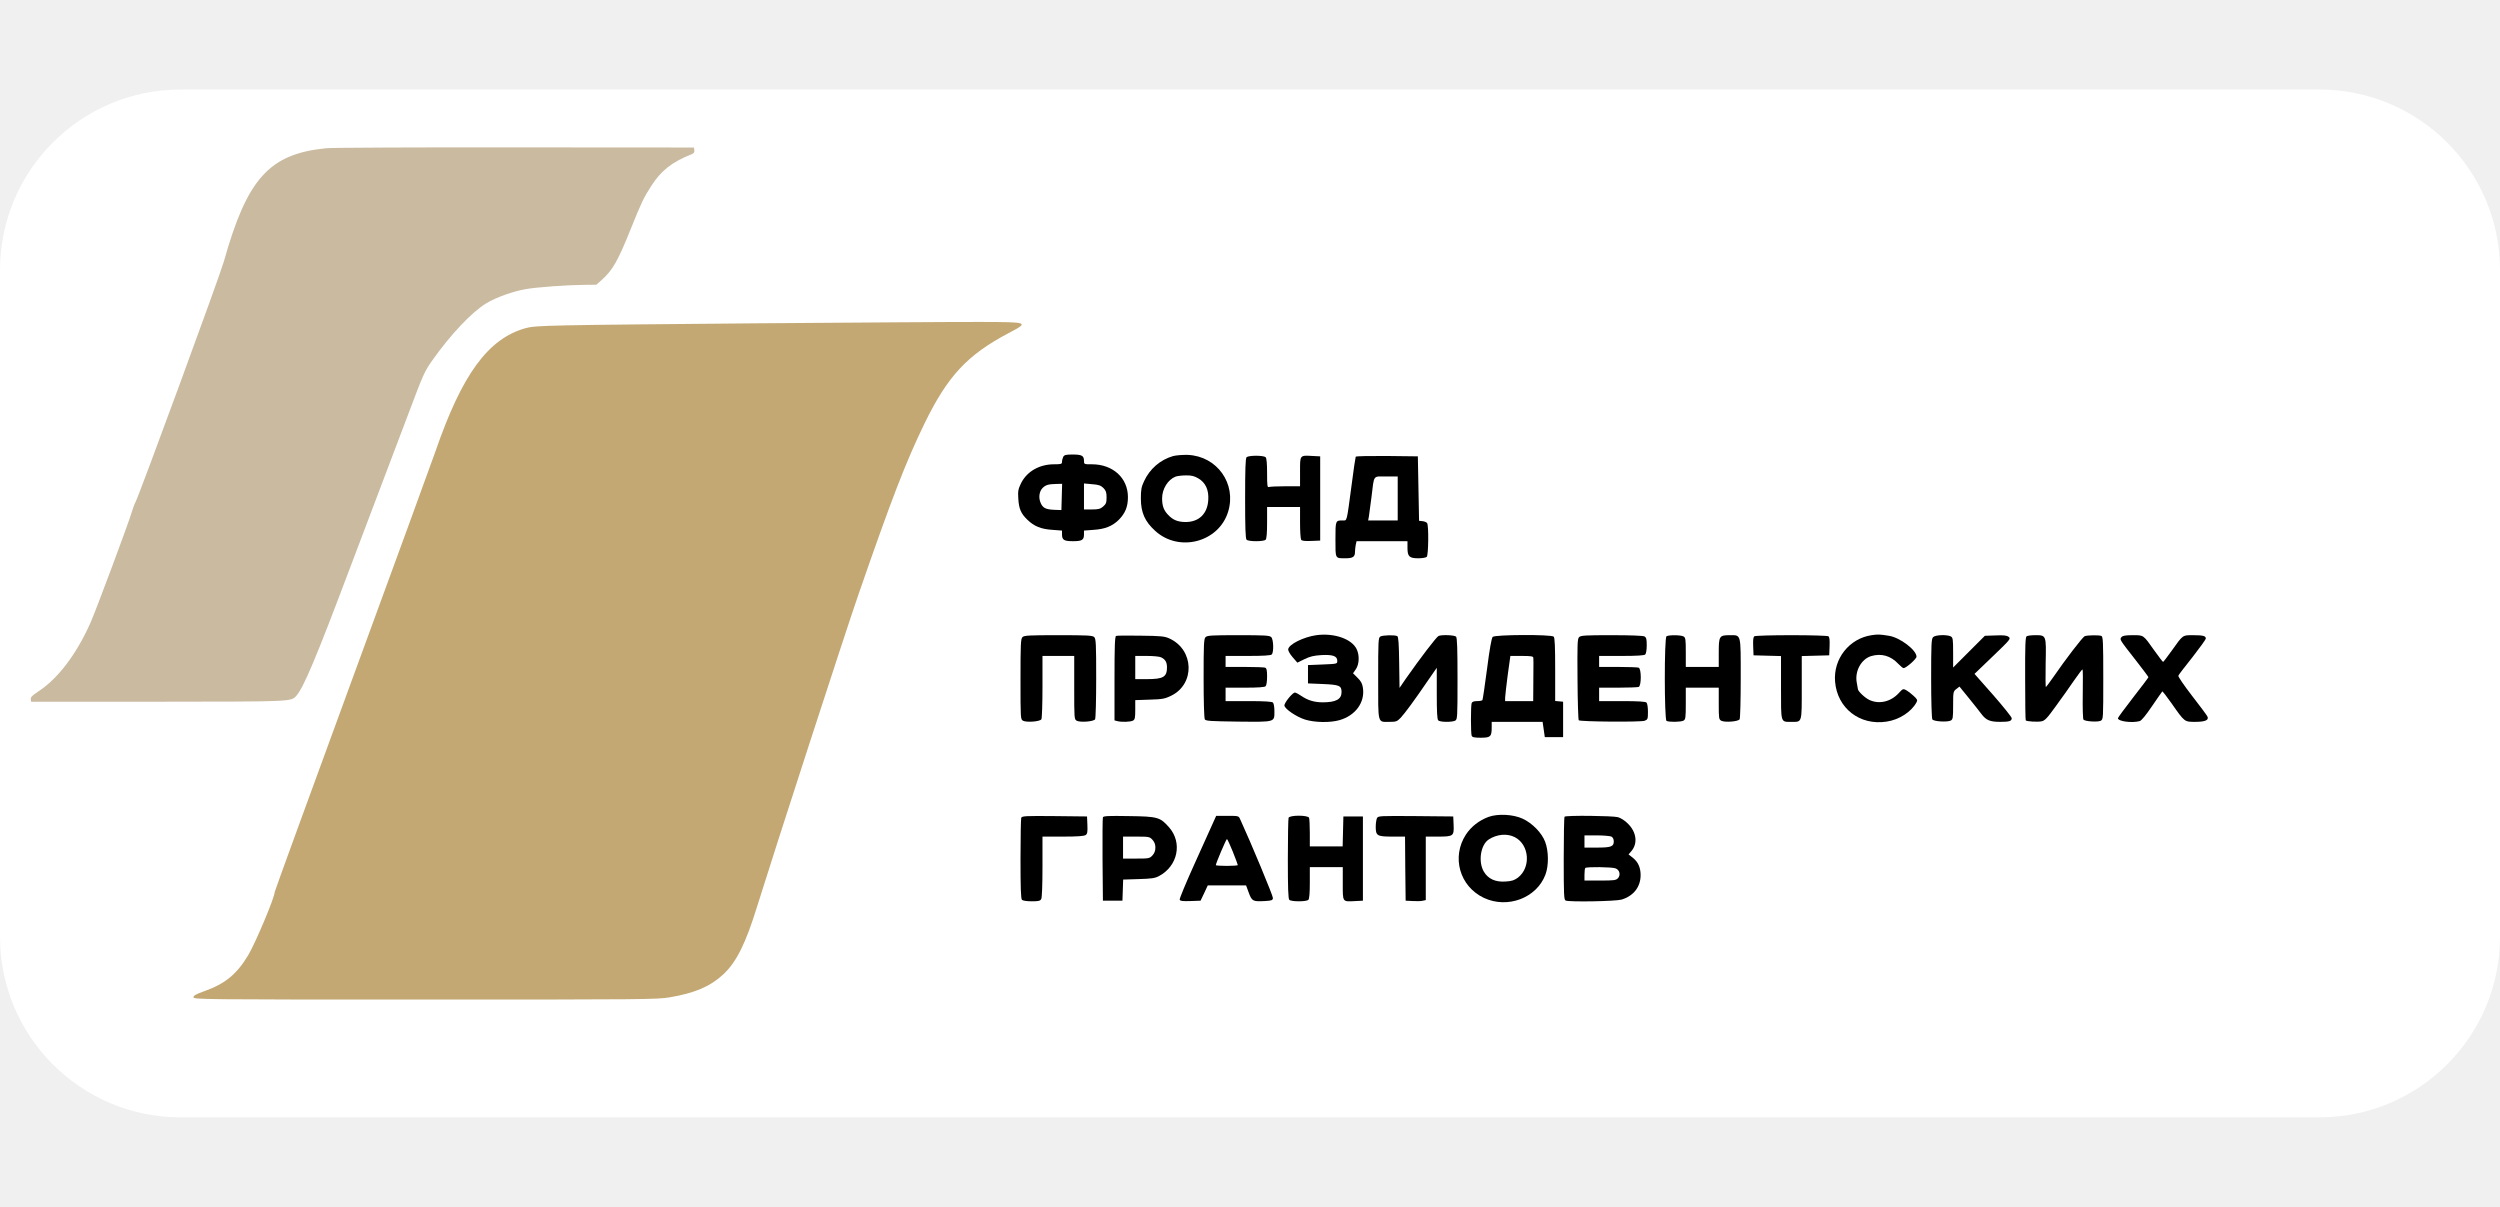
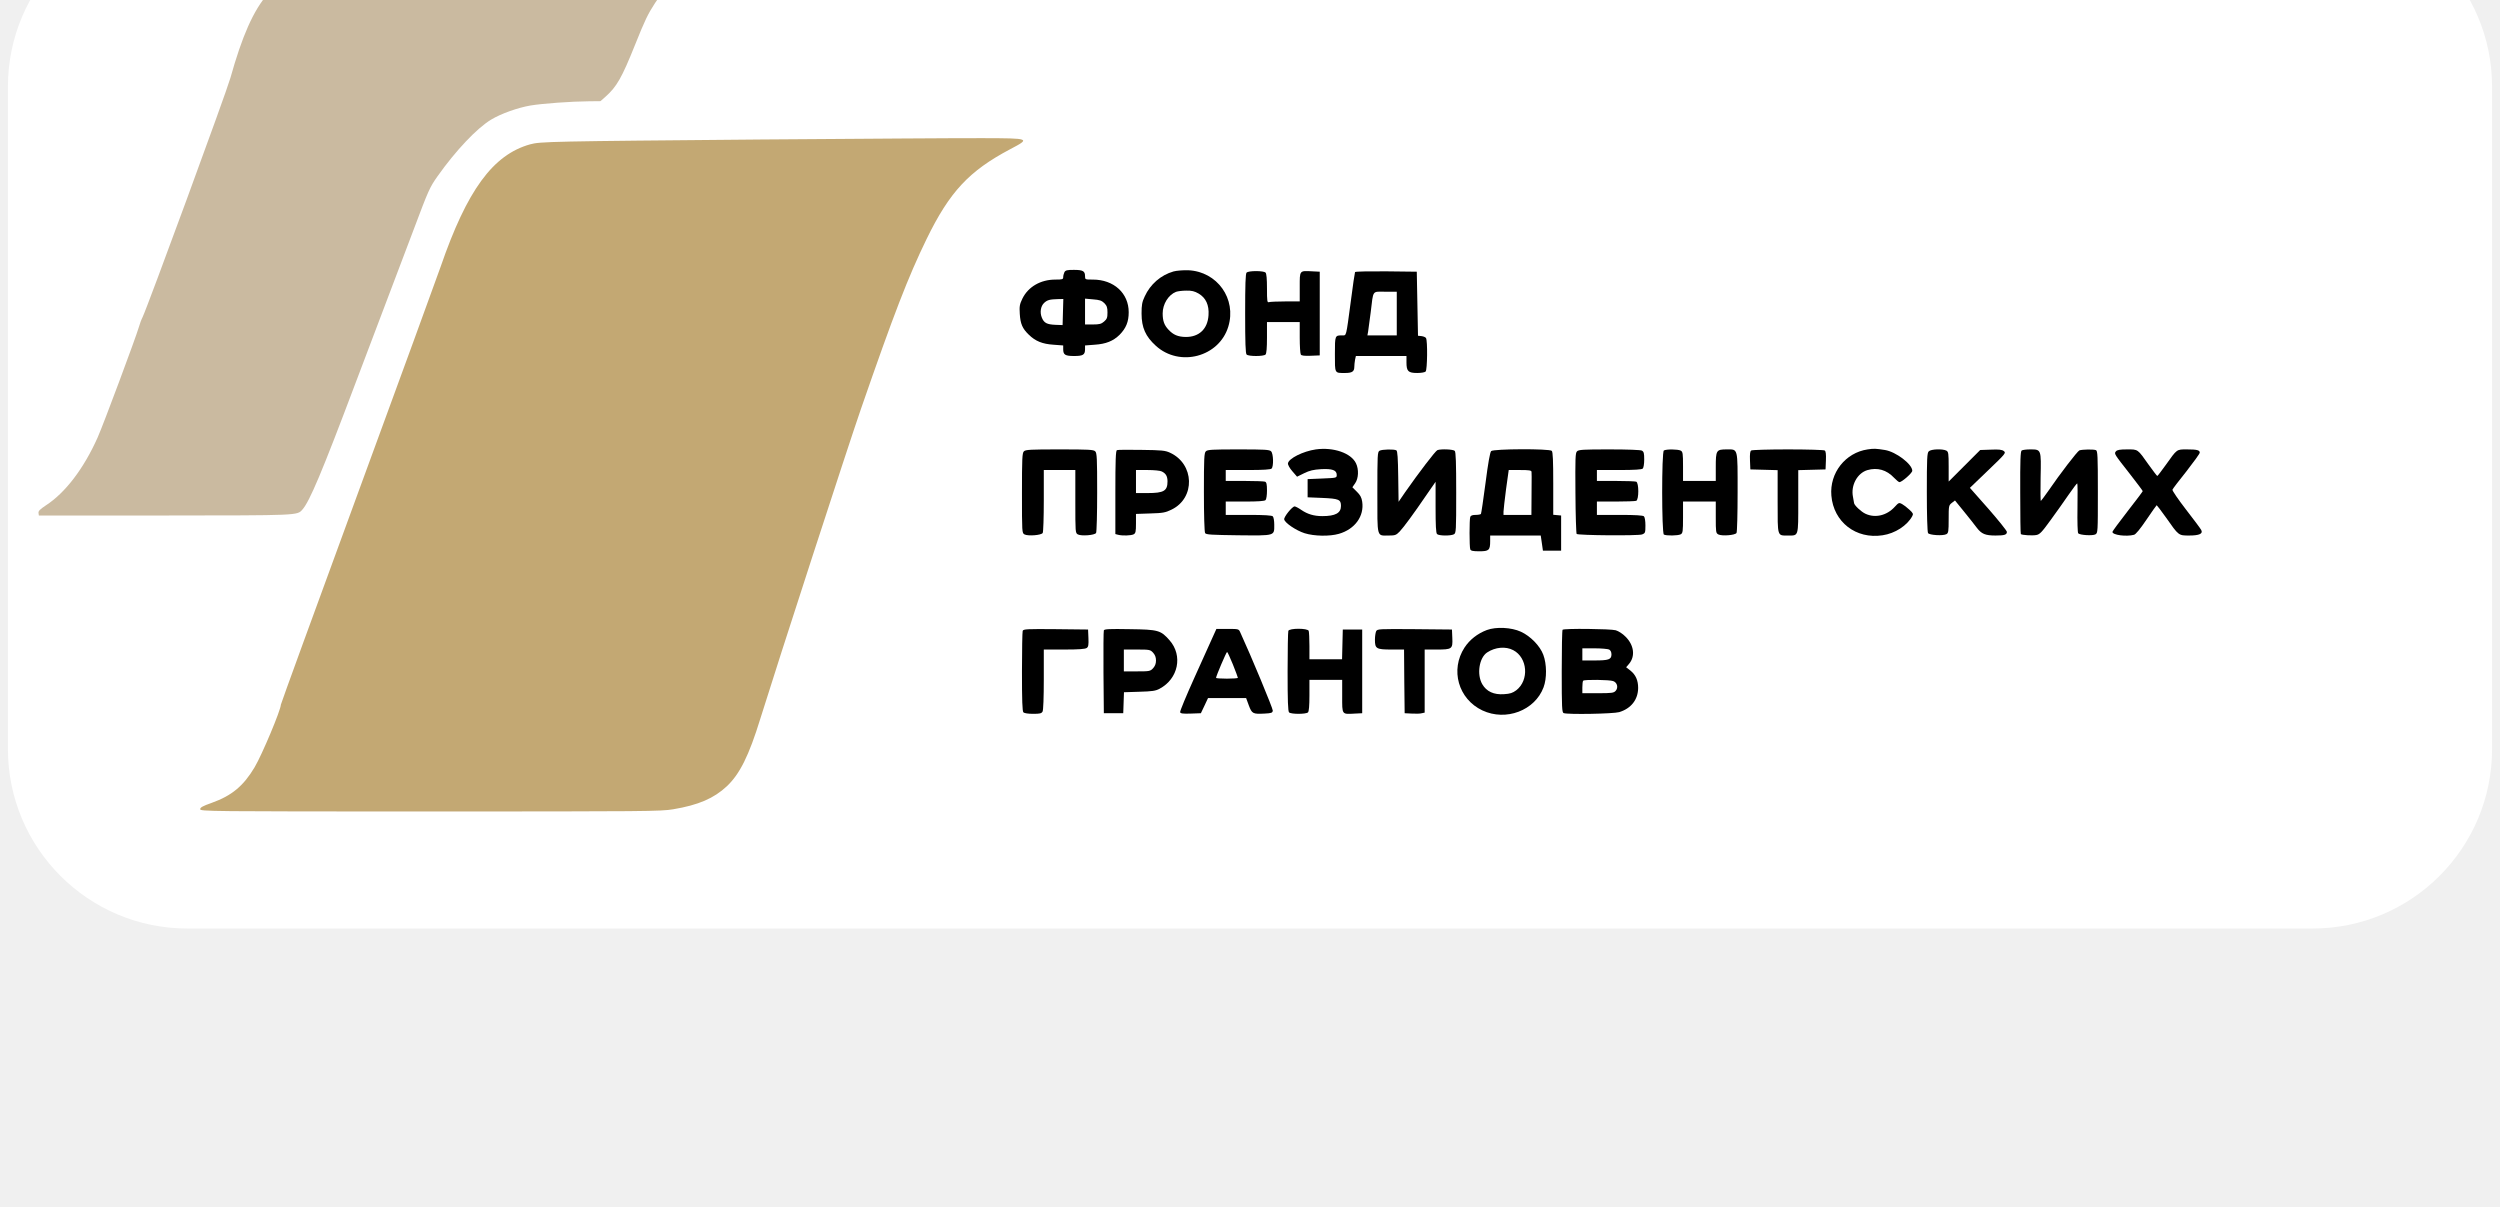
- <svg xmlns="http://www.w3.org/2000/svg" version="1.0" width="261pt" height="126pt" viewBox="0 0 2048 842" preserveAspectRatio="xMidYMid meet">
+ <svg xmlns="http://www.w3.org/2000/svg" version="1.0" width="261pt" height="126pt" viewBox="0 76.5 2048 995" preserveAspectRatio="xMidYMid meet">
  <g transform="translate(0,842) scale(0.1,-0.1)" fill="#000000" stroke="none">
    <rect fill="#ffffff" x="0" y="0" width="20480" height="8420" rx="1480" ry="1480" />
    <path fill=" #cabaa0" d="M2670 7939 c-464 -47 -645 -247 -836 -927 -34 -121 -687 -1898 -724 -1972 -10 -19 -23 -55 -30 -80 -25 -86 -293 -806 -341 -913 -114 -255 -266 -455 -427 -559 -48 -32 -62 -46 -60 -62 l3 -21 1040 0 c1103 1 1089 0 1132 48 60 67 162 309 438 1042 158 418 302 798 320 845 18 47 91 238 161 425 121 322 131 345 196 437 150 212 324 396 442 467 81 49 219 98 323 116 100 17 341 34 483 35 l95 1 42 37 c92 82 134 155 243 427 82 205 106 254 165 345 81 126 167 194 328 259 21 8 28 17 25 34 l-3 22 -1465 1 c-806 1 -1503 -2 -1550 -7z" />
    <path fill=" #c3a873" d="M6210 6505 c-1736 -15 -1823 -17 -1905 -40 -307 -86 -520 -378 -738 -1010 -31 -88 -339 -933 -686 -1878 -347 -946 -631 -1725 -631 -1732 0 -43 -155 -412 -216 -515 -92 -155 -189 -235 -354 -294 -74 -26 -95 -38 -95 -52 0 -18 56 -19 1895 -19 1794 0 1901 1 2004 18 209 35 336 90 443 190 106 100 182 251 276 557 142 457 724 2250 830 2555 273 788 388 1085 541 1400 190 389 349 560 689 740 169 89 168 90 -228 91 -182 1 -1003 -5 -1825 -11z" />
    <path d="M8710 5411 c-5 -11 -10 -29 -10 -40 0 -19 -6 -21 -65 -21 -121 0 -223 -59 -271 -156 -23 -48 -26 -63 -22 -127 5 -82 22 -121 74 -171 55 -54 113 -77 204 -83 l80 -6 0 -31 c0 -46 16 -56 90 -56 74 0 90 10 90 56 l0 31 79 6 c93 6 153 30 206 82 53 54 75 107 75 186 0 157 -123 269 -295 269 -64 0 -65 0 -65 28 0 42 -17 52 -92 52 -56 0 -69 -3 -78 -19z m-12 -328 l-3 -108 -58 2 c-71 3 -95 15 -113 59 -18 43 -10 95 19 122 26 24 46 29 110 31 l48 1 -3 -107z m341 73 c21 -22 26 -36 26 -77 0 -43 -4 -54 -28 -75 -23 -20 -39 -24 -93 -24 l-64 0 0 106 0 107 66 -6 c54 -4 71 -10 93 -31z" />
    <path d="M9609 5417 c-104 -30 -191 -105 -237 -206 -22 -46 -26 -71 -26 -141 0 -116 33 -189 118 -266 196 -178 521 -92 597 158 70 229 -91 455 -331 465 -41 1 -96 -3 -121 -10z m207 -182 c60 -35 88 -95 82 -179 -7 -113 -78 -180 -188 -179 -63 1 -102 17 -142 60 -35 37 -48 73 -48 134 0 77 47 153 110 178 14 5 52 10 84 10 46 1 69 -5 102 -24z" />
    <path d="M10212 5408 c-9 -9 -12 -98 -12 -338 0 -240 3 -329 12 -338 16 -16 140 -16 156 0 8 8 12 54 12 140 l0 128 135 0 135 0 0 -127 c0 -71 4 -134 9 -141 5 -9 29 -12 82 -10 l74 3 0 345 0 345 -60 3 c-109 6 -105 10 -105 -128 l0 -120 -119 0 c-66 0 -126 -3 -135 -6 -14 -5 -16 8 -16 113 0 79 -4 123 -12 131 -7 7 -40 12 -78 12 -38 0 -71 -5 -78 -12z" />
    <path d="M11106 5412 c-2 -4 -19 -113 -35 -242 -40 -298 -35 -280 -70 -280 -61 0 -61 1 -61 -155 0 -162 -4 -155 84 -155 58 0 76 12 76 51 0 14 3 41 6 58 l7 31 208 0 209 0 0 -54 c0 -72 15 -86 89 -86 31 0 62 5 69 12 14 14 17 255 3 276 -4 7 -21 14 -37 16 l-29 3 -5 264 -5 264 -252 3 c-138 1 -254 -1 -257 -6z m344 -342 l0 -180 -121 0 -121 0 6 33 c3 17 12 88 21 157 23 189 10 170 120 170 l95 0 0 -180z" />
    <path d="M10783 3950 c-105 -15 -225 -75 -230 -115 -2 -11 14 -40 36 -65 l39 -45 59 29 c45 22 76 29 138 33 93 5 130 -8 130 -47 0 -25 0 -25 -120 -30 l-120 -5 0 -75 0 -75 121 -5 c136 -6 154 -13 154 -66 0 -59 -46 -84 -154 -84 -68 0 -122 16 -173 51 -23 16 -48 29 -55 29 -20 0 -90 -87 -86 -107 5 -29 99 -92 168 -114 80 -25 207 -27 283 -5 132 38 210 146 192 265 -5 34 -16 55 -44 82 l-37 37 23 33 c28 40 31 114 7 164 -40 85 -186 135 -331 115z" />
    <path d="M15332 3950 c-183 -27 -315 -194 -299 -381 18 -218 203 -361 422 -327 103 15 203 80 245 158 10 18 7 25 -25 54 -19 18 -47 39 -60 46 -24 13 -28 11 -59 -23 -65 -72 -161 -95 -241 -58 -36 16 -94 71 -95 89 -1 4 -5 27 -9 51 -19 95 36 195 118 220 83 24 159 3 221 -63 19 -20 39 -36 44 -36 20 0 106 75 106 94 0 54 -134 156 -225 171 -76 12 -90 13 -143 5z" />
    <path d="M8376 3934 c-14 -13 -16 -59 -16 -344 0 -326 0 -329 21 -341 29 -15 138 -7 150 12 5 8 9 128 9 267 l0 252 130 0 130 0 0 -260 c0 -255 0 -259 21 -271 29 -15 138 -7 150 12 5 8 9 159 9 336 0 279 -2 324 -16 337 -13 14 -54 16 -294 16 -240 0 -281 -2 -294 -16z" />
    <path d="M9143 3944 c-10 -4 -13 -84 -13 -349 l0 -343 23 -6 c35 -9 106 -7 128 4 16 9 19 22 19 89 l0 79 118 4 c105 3 125 7 176 32 197 96 189 376 -14 469 -39 18 -68 21 -235 23 -104 2 -196 1 -202 -2z m370 -176 c34 -17 46 -39 47 -80 0 -80 -29 -98 -165 -98 l-95 0 0 95 0 95 96 0 c53 0 105 -5 117 -12z" />
    <path d="M9876 3934 c-14 -13 -16 -58 -16 -337 0 -185 4 -328 10 -337 8 -13 52 -15 273 -18 308 -3 297 -6 297 87 0 31 -5 62 -12 69 -8 8 -67 12 -200 12 l-188 0 0 55 0 55 158 0 c110 0 162 4 170 12 7 7 12 40 12 79 0 52 -4 68 -16 73 -9 3 -85 6 -170 6 l-154 0 0 45 0 45 183 0 c129 0 187 4 195 12 18 18 15 123 -4 142 -13 14 -52 16 -269 16 -217 0 -256 -2 -269 -16z" />
    <path d="M11308 3939 c-17 -9 -18 -36 -18 -344 0 -383 -7 -355 95 -355 51 0 60 3 89 33 33 35 113 143 226 309 l70 101 0 -209 c0 -150 3 -213 12 -222 15 -15 112 -16 139 -2 18 10 19 25 19 343 0 246 -3 336 -12 345 -13 13 -114 17 -143 6 -17 -7 -154 -187 -266 -347 l-54 -79 -3 208 c-2 151 -6 210 -15 216 -17 11 -119 9 -139 -3z" />
    <path d="M12228 3936 c-9 -9 -26 -103 -46 -261 -18 -137 -35 -252 -38 -257 -3 -4 -22 -8 -44 -8 -25 0 -40 -5 -44 -16 -8 -20 -8 -248 0 -268 5 -12 21 -16 75 -16 79 0 89 9 89 84 l0 46 209 0 208 0 9 -62 9 -63 75 0 75 0 0 145 0 145 -32 3 -33 3 0 258 c0 186 -3 260 -12 269 -19 19 -482 17 -500 -2z m333 -171 c1 -8 1 -26 1 -40 0 -14 0 -90 -1 -170 l-1 -145 -115 0 -115 0 0 27 c0 14 10 98 21 185 l22 158 93 0 c76 0 94 -3 95 -15z" />
    <path d="M12936 3934 c-14 -13 -15 -58 -13 -344 1 -180 6 -332 10 -337 13 -12 508 -16 540 -4 25 10 27 14 27 74 0 36 -5 68 -12 75 -8 8 -67 12 -200 12 l-188 0 0 55 0 55 154 0 c85 0 161 3 170 6 23 9 23 149 0 158 -9 3 -85 6 -170 6 l-154 0 0 45 0 45 183 0 c129 0 187 4 195 12 7 7 12 39 12 75 0 51 -3 64 -19 73 -12 6 -116 10 -270 10 -212 0 -252 -2 -265 -16z" />
    <path d="M13652 3941 c-19 -11 -18 -681 0 -693 19 -11 116 -10 139 2 17 10 19 22 19 140 l0 130 135 0 135 0 0 -130 c0 -122 1 -130 21 -141 29 -15 138 -7 150 12 5 8 9 159 9 336 0 371 5 353 -90 353 -86 0 -90 -7 -90 -146 l0 -114 -135 0 -135 0 0 120 c0 108 -2 120 -19 130 -23 12 -120 13 -139 1z" />
    <path d="M14372 3941 c-9 -5 -12 -29 -10 -82 l3 -74 113 -3 112 -3 0 -259 c0 -294 -4 -280 85 -280 89 0 85 -14 85 280 l0 259 113 3 112 3 3 74 c2 53 -1 77 -10 82 -7 5 -143 9 -303 9 -159 0 -296 -4 -303 -9z" />
    <path d="M15836 3934 c-14 -13 -16 -58 -16 -337 0 -180 4 -328 10 -337 11 -17 123 -24 151 -9 17 9 19 23 19 124 0 110 1 114 26 134 l26 20 74 -91 c41 -50 88 -110 106 -134 39 -51 70 -64 154 -64 74 0 94 6 94 30 0 9 -69 95 -152 190 l-153 173 150 144 c144 138 149 144 130 159 -15 12 -40 15 -107 12 l-88 -3 -130 -130 -130 -130 0 122 c0 111 -2 123 -19 133 -31 16 -127 13 -145 -6z" />
    <path d="M16602 3941 c-10 -6 -13 -79 -12 -346 0 -186 2 -341 5 -343 8 -9 95 -14 127 -8 29 5 46 23 119 124 47 64 114 159 149 210 35 50 66 92 70 92 3 0 4 -91 2 -201 -2 -118 1 -206 6 -211 15 -15 117 -21 141 -9 21 12 21 15 21 350 0 300 -2 340 -16 345 -21 8 -114 6 -136 -2 -17 -7 -159 -192 -257 -335 -30 -43 -57 -79 -61 -82 -3 -2 -4 85 -2 194 5 232 6 231 -86 231 -31 0 -63 -4 -70 -9z" />
    <path d="M17379 3934 c-16 -20 -17 -18 117 -189 57 -73 104 -136 104 -139 0 -3 -56 -78 -125 -166 -69 -89 -125 -165 -125 -170 0 -26 114 -41 178 -24 15 4 51 48 103 125 45 66 82 119 84 119 2 0 37 -46 77 -102 105 -150 103 -148 191 -148 84 0 116 15 99 46 -5 10 -62 87 -126 169 -64 83 -114 156 -111 163 2 7 54 75 115 151 60 77 110 146 110 154 0 21 -22 27 -106 27 -86 0 -80 4 -174 -128 -36 -50 -67 -91 -70 -91 -3 0 -34 41 -70 91 -94 133 -87 128 -179 128 -59 0 -82 -4 -92 -16z" />
    <path d="M12193 2461 c-77 -29 -141 -79 -184 -144 -120 -184 -52 -425 147 -519 194 -91 432 -1 504 190 28 74 27 192 -2 269 -27 73 -106 154 -185 190 -78 36 -204 42 -280 14z m217 -166 c119 -62 133 -248 25 -331 -30 -22 -50 -29 -101 -32 -84 -6 -144 22 -179 82 -47 81 -26 218 40 262 67 44 152 52 215 19z" />
    <path d="M8366 2454 c-3 -8 -6 -161 -6 -338 0 -237 3 -325 12 -334 7 -7 40 -12 80 -12 56 0 69 3 78 19 6 12 10 115 10 265 l0 246 168 0 c120 0 173 4 186 13 14 10 16 25 14 82 l-3 70 -266 3 c-237 2 -267 1 -273 -14z" />
    <path d="M9035 2458 c-3 -7 -4 -164 -3 -348 l3 -335 80 0 80 0 3 87 3 86 127 4 c106 3 134 7 167 25 154 82 193 273 82 399 -73 83 -92 89 -330 92 -165 3 -208 1 -212 -10z m406 -184 c16 -18 24 -37 24 -64 0 -27 -8 -46 -24 -64 -23 -25 -30 -26 -133 -26 l-108 0 0 90 0 90 108 0 c103 0 110 -1 133 -26z" />
    <path d="M9935 2408 c-16 -35 -84 -186 -152 -337 -68 -151 -122 -280 -119 -288 4 -11 25 -13 88 -11 l83 3 30 63 29 62 157 0 157 0 22 -60 c26 -69 33 -73 130 -68 57 3 65 6 68 24 2 16 -180 454 -269 647 -12 27 -14 27 -104 27 l-92 0 -28 -62z m164 -231 c23 -57 41 -107 41 -110 0 -4 -40 -7 -90 -7 -49 0 -90 3 -90 6 0 15 85 214 91 214 4 0 25 -47 48 -103z" />
    <path d="M10556 2454 c-3 -9 -6 -161 -6 -338 0 -237 3 -325 12 -334 16 -16 140 -16 156 0 8 8 12 54 12 140 l0 128 135 0 135 0 0 -135 c0 -155 -5 -149 105 -143 l60 3 0 345 0 345 -80 0 -80 0 -3 -122 -3 -123 -134 0 -135 0 0 109 c0 60 -3 116 -6 125 -9 23 -159 23 -168 0z" />
    <path d="M11280 2451 c-5 -11 -10 -42 -10 -70 0 -74 11 -81 136 -81 l104 0 2 -262 3 -263 60 -3 c32 -2 69 -1 82 3 l23 5 0 260 0 260 98 0 c128 0 134 4 130 95 l-3 70 -307 3 c-296 2 -308 2 -318 -17z" />
    <path d="M12817 2463 c-4 -3 -7 -158 -7 -344 0 -298 2 -338 16 -343 34 -13 410 -6 458 8 98 30 155 103 156 199 0 63 -20 108 -63 143 l-36 28 24 28 c53 63 41 155 -29 224 -24 25 -58 46 -81 53 -43 12 -427 16 -438 4z m384 -163 c12 -7 19 -21 19 -40 0 -42 -23 -50 -139 -50 l-101 0 0 50 0 50 101 0 c55 0 109 -5 120 -10z m33 -260 c34 -12 44 -54 21 -80 -16 -18 -32 -20 -147 -20 l-128 0 0 48 c0 27 3 52 7 55 10 11 219 8 247 -3z" />
  </g>
</svg>
